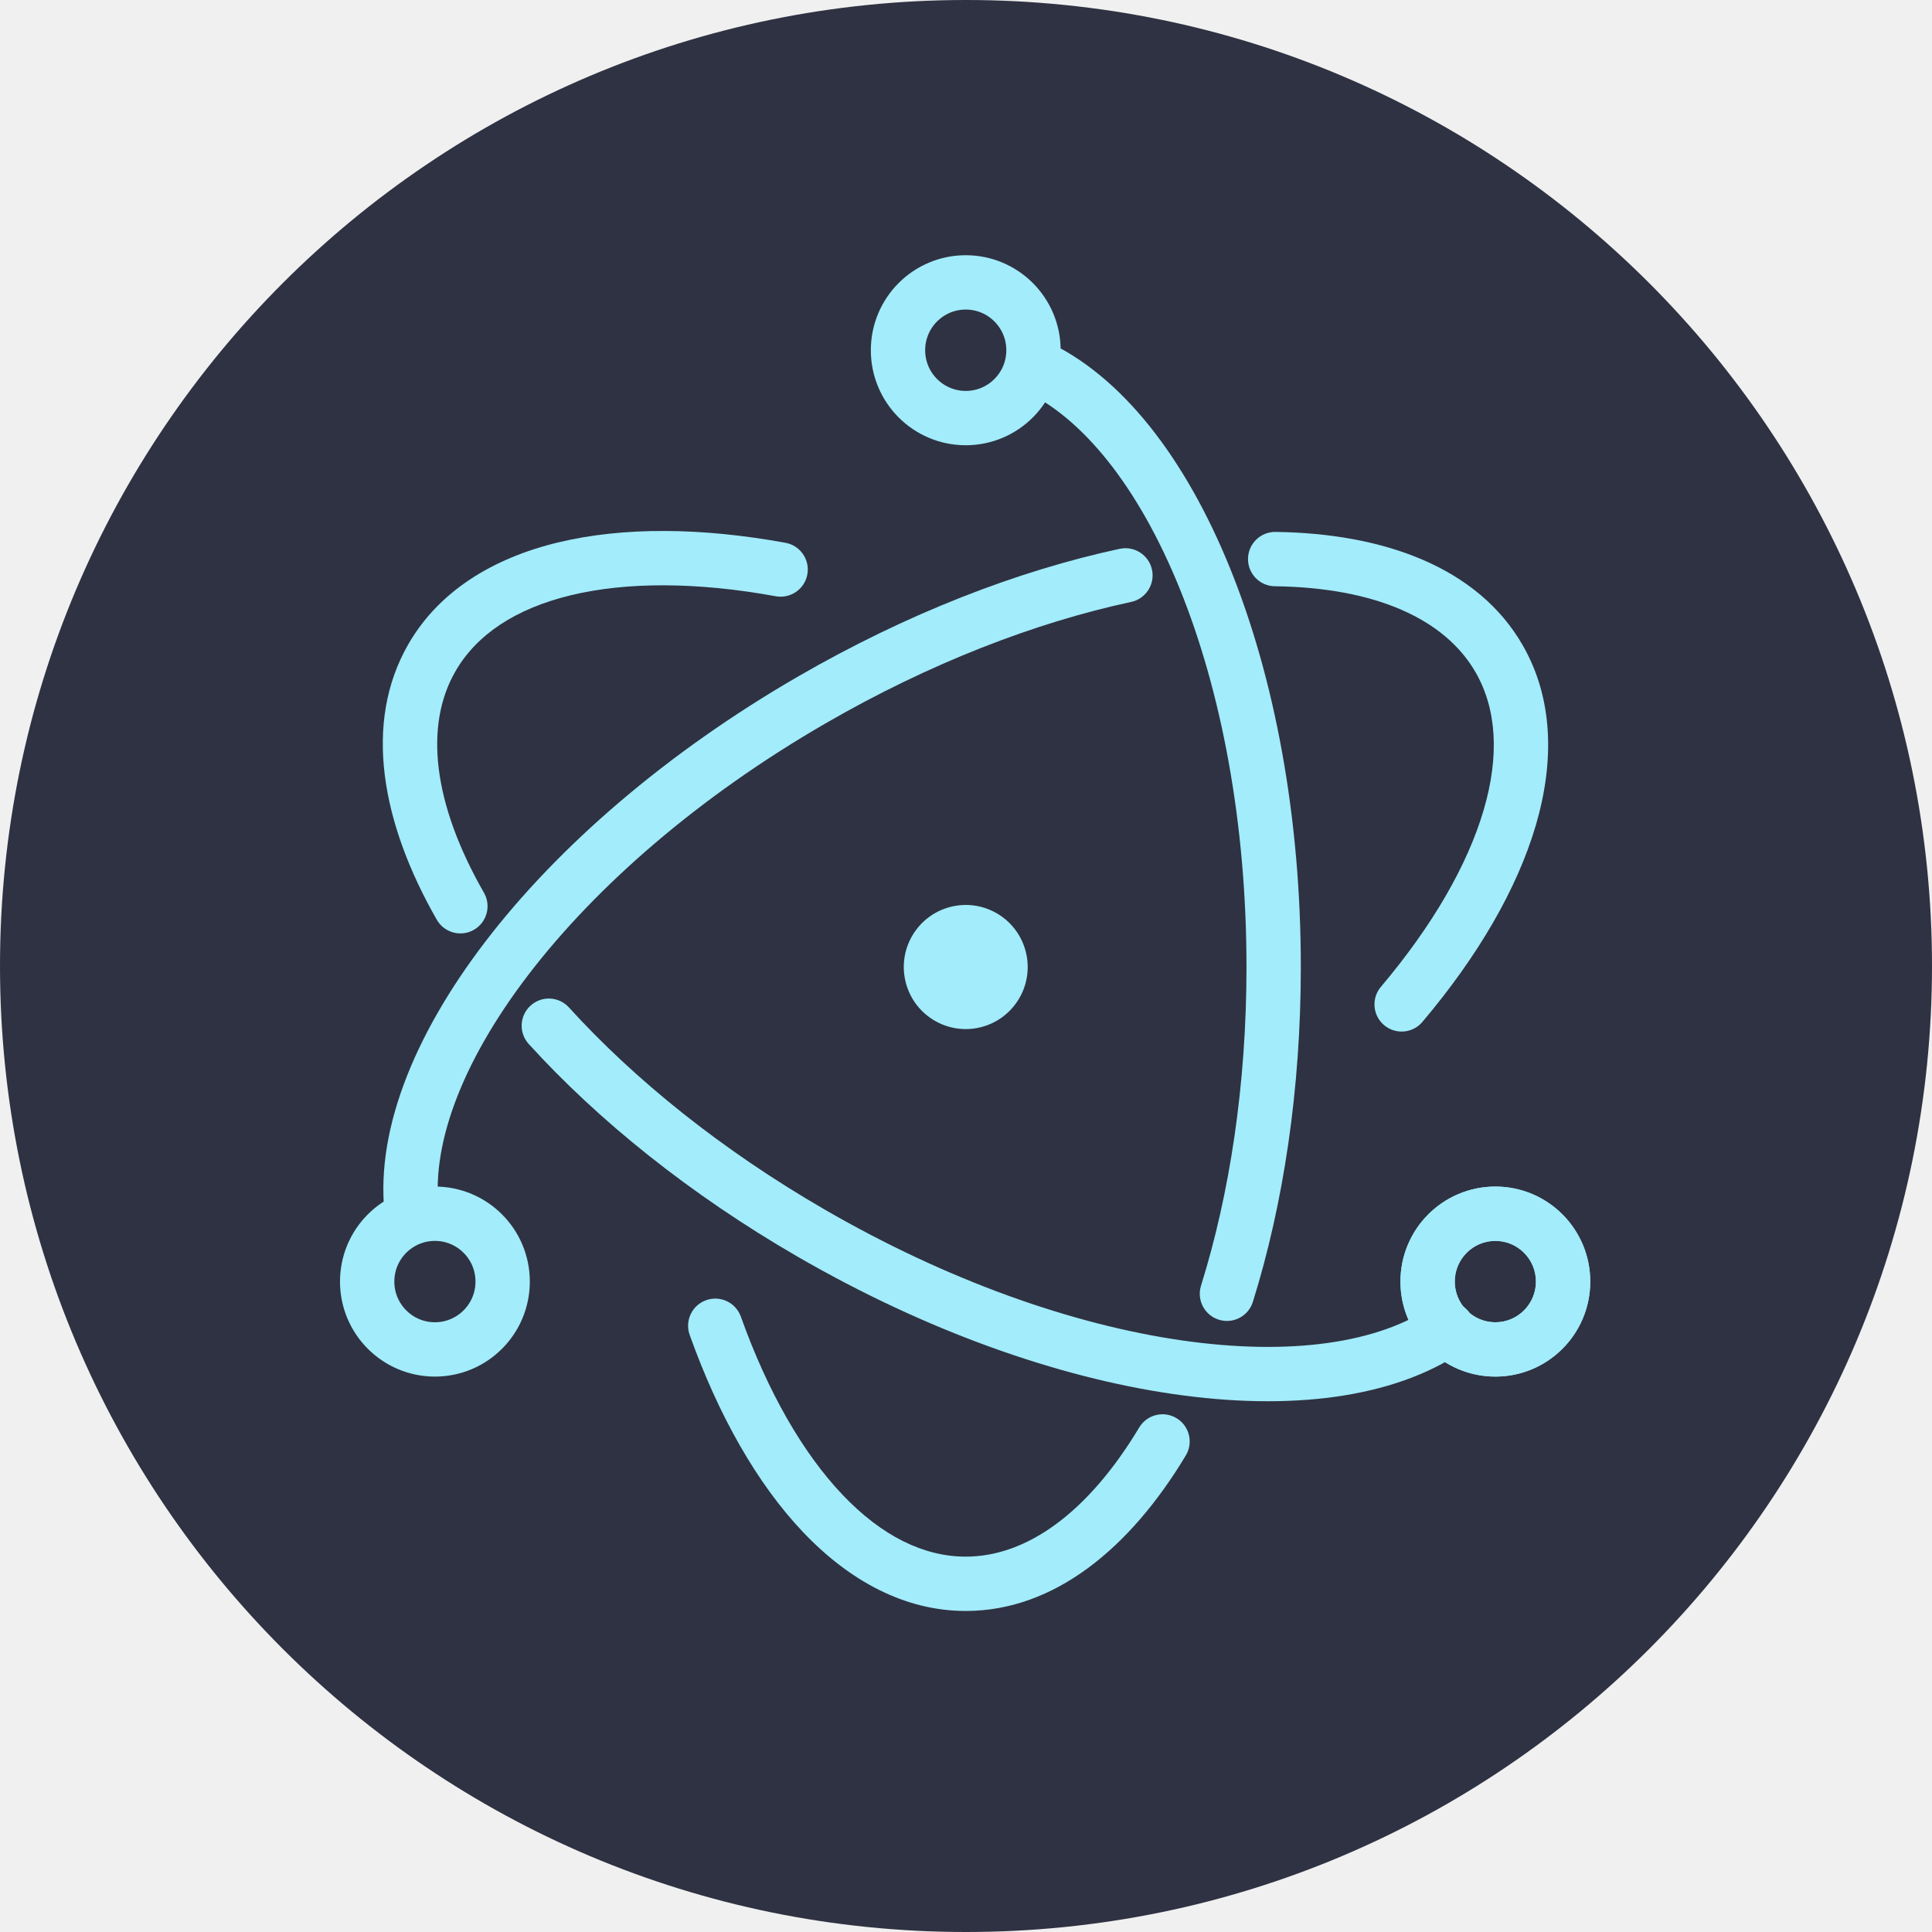
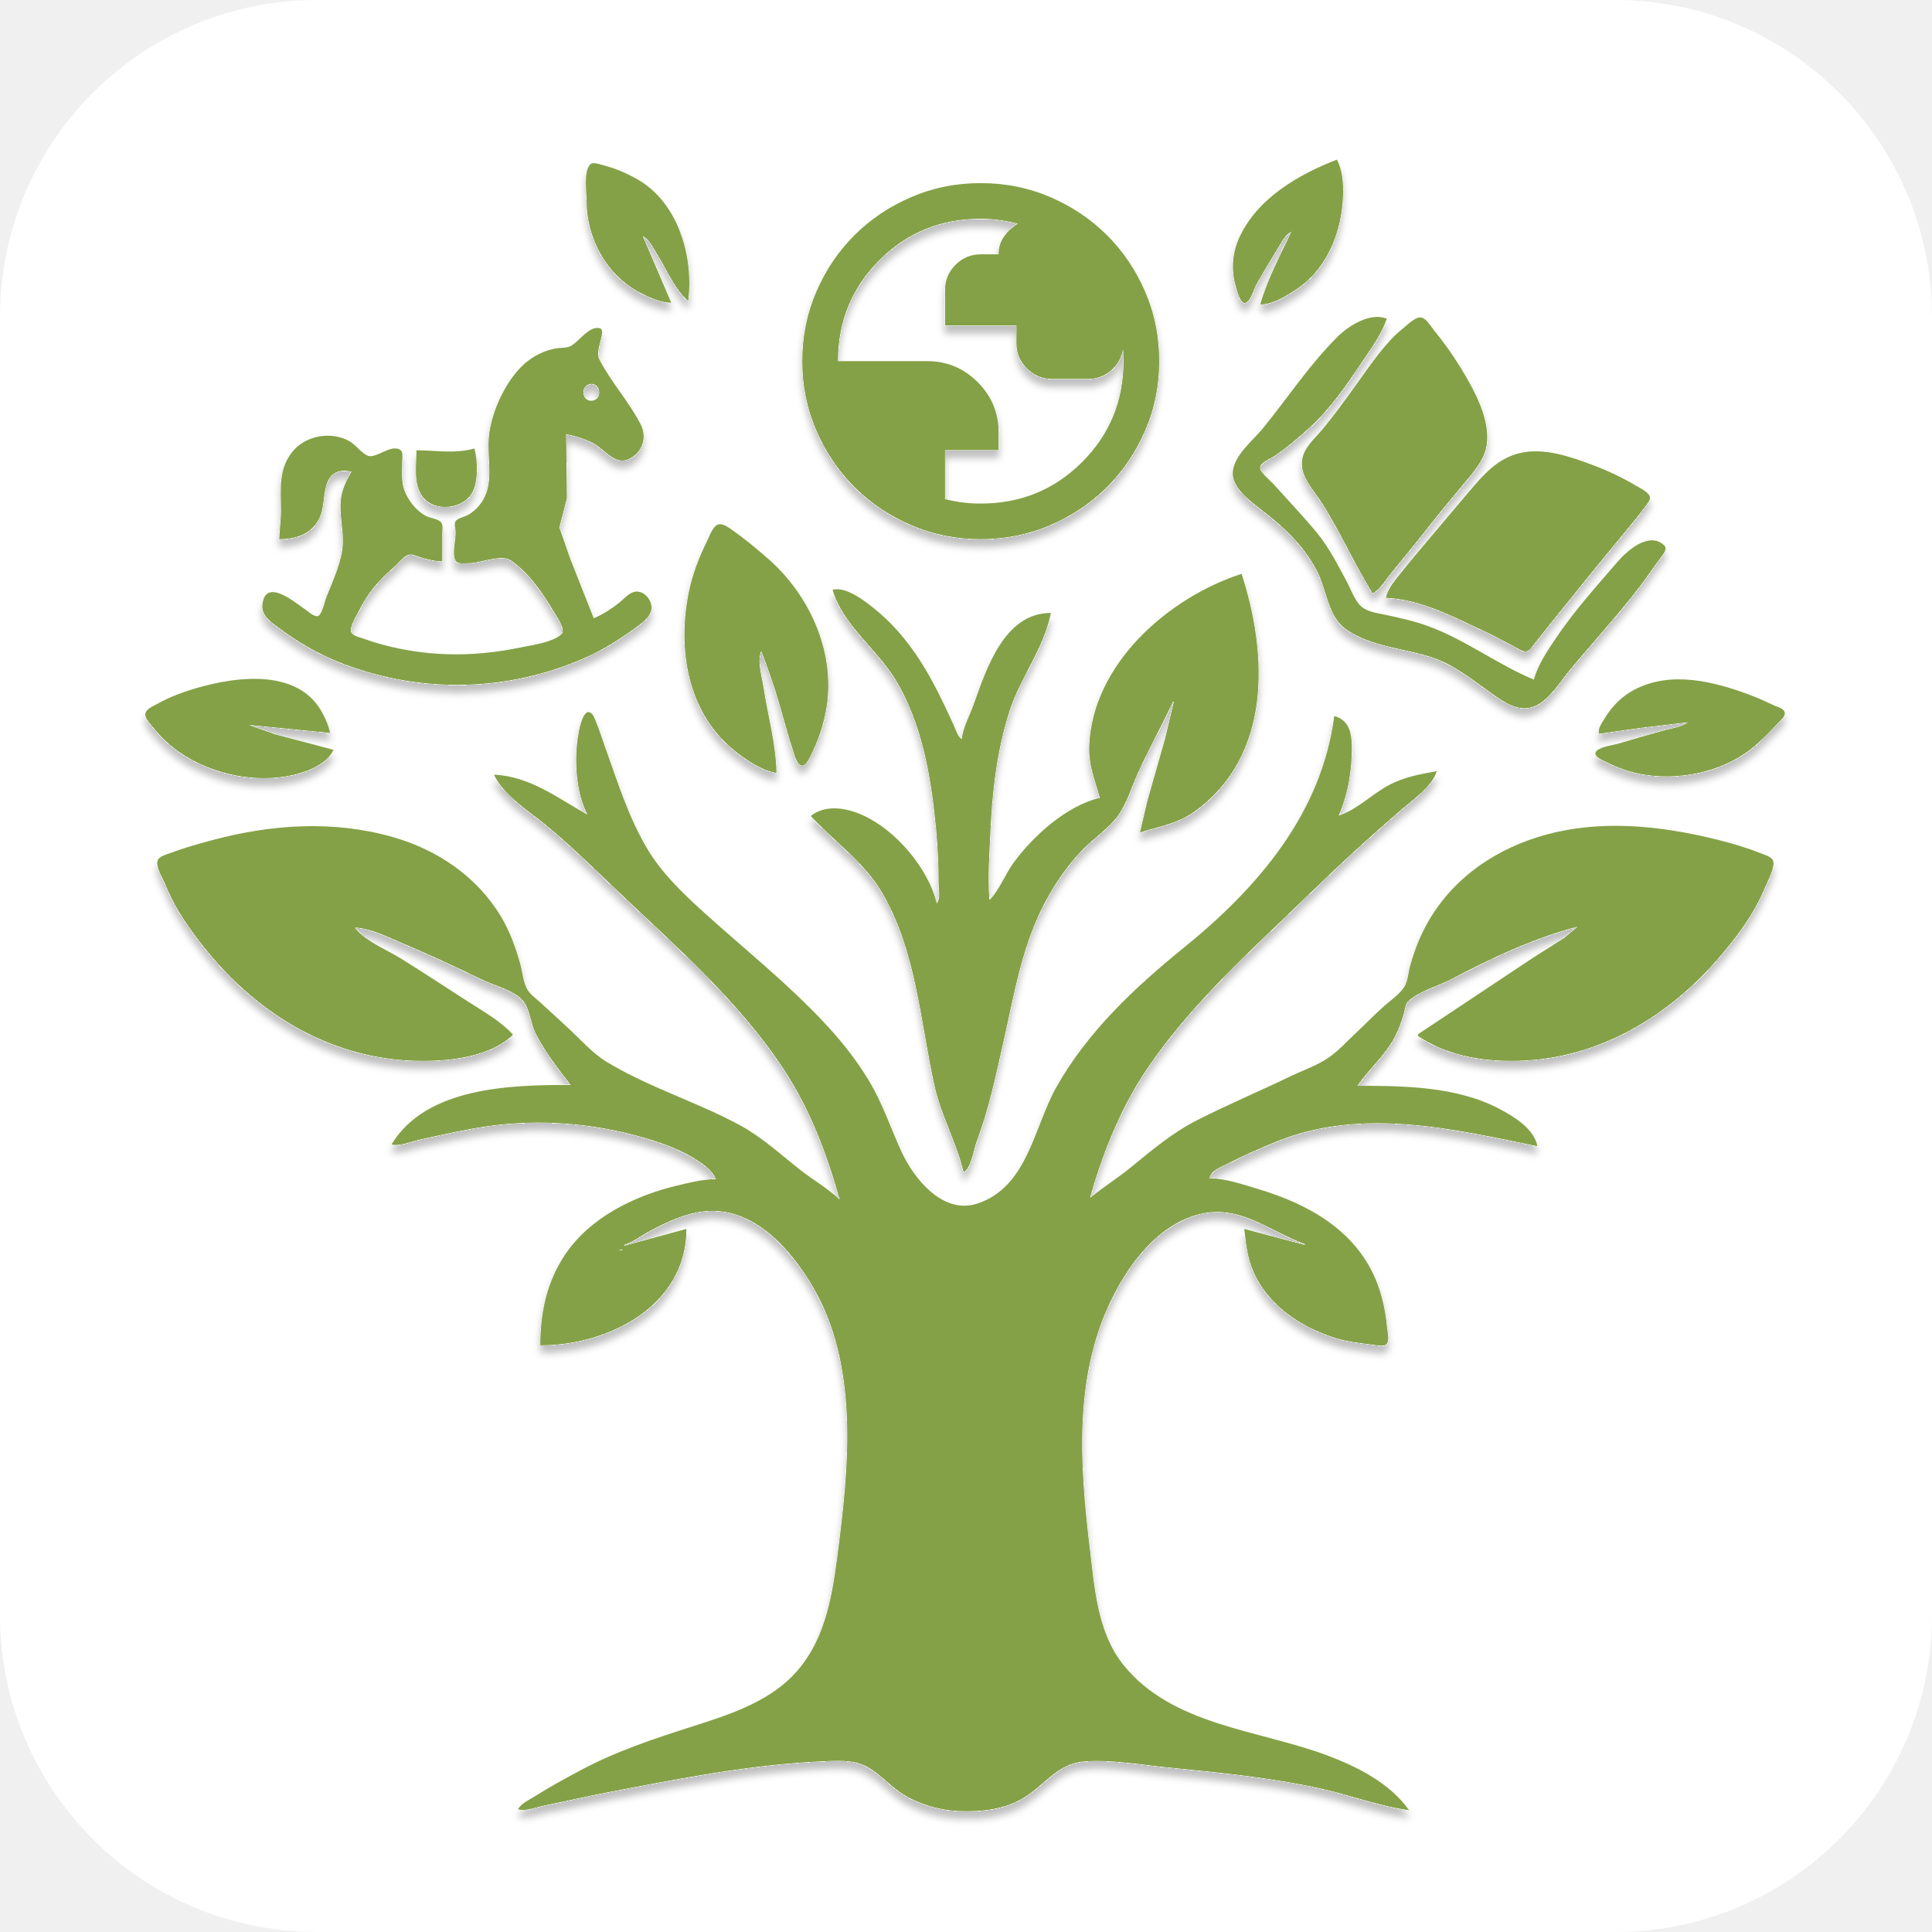
- <svg xmlns="http://www.w3.org/2000/svg" viewBox="0 0 128 128" fill="none">
-   <circle cx="64" cy="64" r="64" fill="#2F3242" />
-   <ellipse cx="63.983" cy="23.204" rx="4.488" ry="4.495" stroke="#A2ECFB" stroke-width="3.6" stroke-linecap="round" />
-   <path d="M51.395 39.503C52.373 39.681 53.311 39.033 53.489 38.055C53.668 37.077 53.019 36.14 52.041 35.961L51.395 39.503ZM28.615 43.575L30.175 44.474L30.175 44.474L28.615 43.575ZM28.939 60.936C29.433 61.798 30.533 62.098 31.396 61.604C32.258 61.11 32.557 60.01 32.064 59.147L28.939 60.936ZM37.694 66.746C37.025 66.01 35.887 65.955 35.151 66.624C34.415 67.292 34.361 68.431 35.029 69.167L37.694 66.746ZM53.749 81.701L52.848 83.26L53.749 81.701ZM96.921 89.515C97.742 88.954 97.953 87.834 97.392 87.013C96.831 86.192 95.711 85.981 94.89 86.542L96.921 89.515ZM52.041 35.961C46.471 34.945 41.285 34.897 36.974 35.938C32.655 36.981 29.084 39.158 27.056 42.676L30.175 44.474C31.569 42.055 34.145 40.324 37.819 39.437C41.501 38.548 46.155 38.547 51.395 39.503L52.041 35.961ZM27.056 42.676C24.043 47.903 25.278 54.54 28.939 60.936L32.064 59.147C28.658 53.198 28.109 48.058 30.175 44.474L27.056 42.676ZM35.029 69.167C39.639 74.24 45.716 79.135 52.848 83.26L54.65 80.143C47.808 76.187 42.03 71.519 37.694 66.746L35.029 69.167ZM52.848 83.26C61.344 88.173 70.046 91.245 77.735 92.361C85.359 93.468 92.274 92.688 96.921 89.515L94.89 86.542C91.326 88.977 85.49 89.849 78.252 88.798C71.079 87.757 62.809 84.861 54.65 80.143L52.848 83.26ZM105.359 84.908C105.359 81.434 102.546 78.613 99.071 78.613V82.213C100.553 82.213 101.759 83.417 101.759 84.908H105.359ZM99.071 78.613C95.596 78.613 92.783 81.434 92.783 84.908H96.383C96.383 83.417 97.589 82.213 99.071 82.213V78.613ZM92.783 84.908C92.783 88.382 95.596 91.203 99.071 91.203V87.603C97.589 87.603 96.383 86.399 96.383 84.908H92.783ZM99.071 91.203C102.546 91.203 105.359 88.382 105.359 84.908H101.759C101.759 86.399 100.553 87.603 99.071 87.603V91.203Z" fill="#A2ECFB" />
-   <path d="M91.487 65.382C90.846 66.141 90.941 67.277 91.7 67.919C92.459 68.56 93.595 68.465 94.237 67.706L91.487 65.382ZM99.317 43.635L97.757 44.534L99.317 43.635ZM84.507 35.241C83.513 35.228 82.697 36.024 82.684 37.018C82.671 38.012 83.466 38.828 84.46 38.841L84.507 35.241ZM74.941 39.88C75.913 39.672 76.531 38.715 76.323 37.742C76.114 36.771 75.157 36.152 74.185 36.36L74.941 39.88ZM53.784 46.373L54.685 47.931L53.784 46.373ZM25.549 80.905C25.693 81.888 26.607 82.569 27.591 82.425C28.575 82.281 29.255 81.366 29.111 80.383L25.549 80.905ZM94.237 67.706C97.884 63.391 100.505 58.927 101.752 54.678C103.001 50.421 102.9 46.247 100.876 42.736L97.757 44.534C99.149 46.949 99.36 50.042 98.297 53.664C97.232 57.294 94.918 61.322 91.487 65.382L94.237 67.706ZM100.876 42.736C97.912 37.594 91.708 35.335 84.507 35.241L84.46 38.841C91.133 38.928 95.726 41.011 97.757 44.534L100.876 42.736ZM74.185 36.36C67.436 37.809 60.088 40.648 52.883 44.815L54.685 47.931C61.597 43.934 68.595 41.242 74.941 39.88L74.185 36.36ZM52.883 44.815C44.137 49.872 36.967 56.095 32.149 62.393C27.377 68.63 24.715 75.212 25.549 80.905L29.111 80.383C28.484 76.103 30.475 70.506 35.008 64.58C39.496 58.714 46.284 52.789 54.685 47.931L52.883 44.815Z" fill="#A2ECFB" />
-   <path d="M49.083 87.23C48.748 86.293 47.718 85.806 46.782 86.141C45.846 86.475 45.358 87.505 45.693 88.442L49.083 87.23ZM78.564 96.426C79.075 95.573 78.799 94.468 77.946 93.956C77.094 93.444 75.988 93.721 75.477 94.573L78.564 96.426ZM79.57 85.18C79.274 86.128 79.803 87.138 80.752 87.434C81.7 87.731 82.71 87.202 83.006 86.253L79.57 85.18ZM84.383 64.067H82.583H84.383ZM69.156 22.53C68.248 22.126 67.184 22.535 66.78 23.443C66.376 24.352 66.785 25.416 67.693 25.819L69.156 22.53ZM45.693 88.442C47.599 93.774 50.15 98.29 53.203 101.505C56.262 104.724 59.928 106.731 63.983 106.731V103.131C61.198 103.131 58.416 101.765 55.813 99.025C53.204 96.279 50.877 92.248 49.083 87.23L45.693 88.442ZM63.983 106.731C69.869 106.731 74.892 102.542 78.564 96.426L75.477 94.573C72.078 100.235 68.012 103.131 63.983 103.131V106.731ZM83.006 86.253C85.027 79.786 86.183 72.183 86.183 64.067H82.583C82.583 71.854 81.472 79.092 79.57 85.18L83.006 86.253ZM86.183 64.067C86.183 54.114 84.444 44.922 81.496 37.65C78.575 30.444 74.344 24.837 69.156 22.53L67.693 25.819C71.636 27.573 75.385 32.156 78.16 39.003C80.909 45.784 82.583 54.507 82.583 64.067H86.183Z" fill="#A2ECFB" />
-   <path fill-rule="evenodd" clip-rule="evenodd" d="M103.559 84.908C103.559 82.425 101.55 80.413 99.071 80.413C96.592 80.413 94.583 82.425 94.583 84.908C94.583 87.39 96.592 89.403 99.071 89.403C101.55 89.403 103.559 87.39 103.559 84.908V84.908Z" stroke="#A2ECFB" stroke-width="3.6" stroke-linecap="round" />
-   <path fill-rule="evenodd" clip-rule="evenodd" d="M28.814 89.403C31.293 89.403 33.302 87.39 33.302 84.908C33.302 82.425 31.293 80.413 28.814 80.413C26.336 80.413 24.326 82.425 24.326 84.908C24.326 87.39 26.336 89.403 28.814 89.403V89.403V89.403Z" stroke="#A2ECFB" stroke-width="3.6" stroke-linecap="round" />
-   <path fill-rule="evenodd" clip-rule="evenodd" d="M64.85 68.086C62.634 68.565 60.451 67.155 59.971 64.935C59.493 62.716 60.901 60.529 63.117 60.049C65.333 59.569 67.516 60.98 67.995 63.199C68.474 65.419 67.066 67.605 64.85 68.086Z" fill="#A2ECFB" />
+ <svg xmlns="http://www.w3.org/2000/svg" width="1024" height="1024" viewBox="0 0 1024 1024" fill="none">
+   <g clip-path="url(#clip0_2022_35)">
+     <rect width="1024" height="1024" rx="168" fill="white" />
+     <g filter="url(#filter0_d_2022_35)">
+       <g clip-path="url(#clip1_2022_35)">
+         <path d="M684.505 122.761C678.704 134.974 671.55 148.351 667.975 161.392C674.739 161.252 680.863 157.355 686.394 153.829C701.887 143.952 709.791 126.303 711.505 108.628C712.251 100.939 712.301 91.623 708.591 84.601C688.147 92.511 666.2 105.23 656.787 126.059C652.935 134.583 652.473 144.045 655.315 152.912C655.866 154.631 657.457 161.185 659.988 160.567C662.983 159.836 664.6 153.016 666.015 150.557C669.833 143.921 673.798 137.292 677.804 130.77C679.57 127.893 681.365 124.254 684.505 122.761ZM355.794 160.45L340.681 125.117C344.177 126.898 346.405 131.771 348.438 135.01C353.167 142.545 357.884 153.832 364.768 159.508C367.746 135.997 359.467 107.366 337.847 95.036C332.032 91.72 325.934 89.117 319.428 87.487C317.646 87.041 314.284 85.634 312.749 87.241C309.229 90.926 310.92 102.057 310.927 106.743C310.959 126.678 321.763 146.263 339.736 155.383C344.711 157.907 350.123 160.403 355.794 160.45ZM812.967 360.201C793.536 352.131 776.621 338.986 756.765 331.79C749.384 329.116 741.759 327.447 734.095 325.81C729.988 324.932 724.666 324.33 721.442 321.386C717.899 318.149 715.909 312.081 713.641 307.907C708.742 298.894 704.298 289.926 697.691 281.996C690.375 273.216 682.588 265.054 674.981 256.556C673.356 254.741 667.55 250.172 667.866 247.624C668.172 245.162 673.216 243.168 675.059 241.95C681.784 237.506 687.979 232.186 693.951 226.796C704.854 216.954 713.675 204.136 721.816 192.014C726.721 184.711 732.169 177.338 735.039 168.93C726.437 165.333 714.871 172.587 709.064 178.352C693.924 193.382 682.838 210.463 669.484 226.876C664.148 233.436 654.288 240.956 653.428 249.961C652.673 257.873 661.558 264.761 667.03 268.97C679.592 278.629 690.703 288.472 698.079 302.725C703.15 312.523 703.818 326.648 713.314 333.447C726.224 342.69 743.891 343.53 758.654 348.303C770.189 352.033 779.639 359.67 789.352 366.595C796.475 371.672 804.89 378.213 813.911 374.09C821.404 370.665 827.369 360.728 832.526 354.547C844.737 339.912 857.633 325.887 869.223 310.734C873.115 305.646 876.643 300.298 880.503 295.187C881.601 293.734 883.957 290.86 882.107 289.098C873.93 281.308 862.15 292.125 857.091 298.014C845.875 311.072 834.394 323.735 824.773 338.058C820.22 344.838 815.153 352.226 812.967 360.201ZM727.483 314.503C731.337 312.556 734.348 307.469 737.023 304.139C742.854 296.88 748.87 289.805 754.604 282.467C761.456 273.698 768.558 265.1 775.694 256.556C780.437 250.877 786.095 244.706 787.691 237.241C790.714 223.1 781.156 206.357 774.143 194.841C769.937 187.933 765.152 181.34 760.071 175.054C758.416 173.008 756.155 169.03 753.458 168.323C750.406 167.522 745.706 172.388 743.541 174.114C734.569 181.264 726.867 192.605 720.2 201.908C713.883 210.72 707.653 219.503 700.679 227.819C696.95 232.265 691.484 236.947 690.321 242.894C688.501 252.203 695.926 259.224 700.537 266.45C710.419 281.935 717.845 298.91 727.483 314.503ZM234.417 297.543V282.939C234.417 281.252 234.929 278.486 233.931 277.017C232.547 274.977 227.616 274.556 225.443 273.298C220.29 270.315 216.44 265.386 214.329 259.855C212.54 255.165 213.164 249.694 213.164 244.779C213.164 243.217 213.802 239.77 212.407 238.668C207.529 234.814 199.233 243.462 194.787 241.484C191.266 239.918 188.478 235.563 184.827 233.625C175.051 228.435 161.709 230.907 154.845 239.597C147.659 248.695 148.803 259.016 148.931 269.748C148.996 275.197 148.221 280.387 147.989 285.766C157.531 285.766 166.255 282.679 169.966 273.046C172.927 265.355 170.032 250.809 181.479 249.496C183.11 249.309 184.652 249.655 186.244 249.961C183.558 254.792 181.219 259.426 180.657 265.037C179.876 272.83 182.004 280.419 181.713 288.121C181.365 297.308 176.574 307.448 173.208 315.917C171.999 318.96 171.361 323.029 169.517 325.731C167.777 328.282 163.857 324.428 162.157 323.297C157.064 319.91 140.905 305.763 139.103 320.157C138.296 326.595 143.935 329.907 148.461 333.288C158.947 341.121 170.659 347.634 182.938 352.216C224.495 367.721 269.923 366.495 310.455 348.489C320.276 344.126 329.711 338.028 338.32 331.638C341.882 328.993 346.08 325.609 345.181 320.628C344.426 316.441 340.002 312.25 335.486 313.909C332.623 314.961 330.293 317.832 327.929 319.679C323.98 322.764 319.317 325.712 314.705 327.694L302.237 296.13L296.489 279.641L300.457 264.095L300.065 230.175C304.862 230.891 312.545 233.393 316.514 236.213C322.646 240.57 327.779 247.949 335.958 241.702C341.201 237.696 342.557 230.795 339.608 224.992C333.499 212.975 323.881 202.622 317.737 190.601C315.893 186.993 318.151 182.034 318.833 178.352C319.081 177.012 319.77 174.548 317.94 174.013C312.14 172.318 306.344 181.898 301.935 183.656C299.721 184.539 296.758 184.242 294.397 184.694C289.421 185.646 284.81 187.69 280.701 190.62C269.02 198.951 260.018 218.303 259.018 232.53C258.37 241.75 260.914 252.413 257.772 261.268C256.06 266.095 252.574 270.35 248.113 272.886C246.24 273.951 243.317 274.366 241.786 275.87C240.461 277.171 241.269 279.464 241.421 281.055C241.854 285.589 239.474 292.893 241.314 296.965C242.352 299.262 246.564 298.486 248.585 298.486C254.609 298.484 265.757 293.547 270.783 297.045C280.763 303.992 287.859 314.569 293.92 324.868C295.233 327.1 300.115 333.883 297.546 336.19C292.634 340.603 281.8 341.939 275.506 343.24C254.009 347.681 232.808 348.16 211.275 343.711C205.044 342.423 198.829 340.733 192.856 338.555C190.84 337.82 187.451 337.21 186.21 335.266C184.759 332.993 189.092 326.094 190.144 323.926C194.839 314.247 200.819 307.529 208.913 300.503C211.141 298.57 213.646 295.054 216.47 294.078C218.391 293.413 220.787 294.778 222.61 295.319C226.429 296.455 230.417 297.51 234.417 297.543ZM312.817 203.528C318.325 202.604 319.636 211.789 313.761 212.403C308.407 212.963 307.422 204.432 312.817 203.528ZM220.721 238.655C220.721 246.586 218.896 256.978 224.277 263.604C230.574 271.361 244.771 269.878 249.939 261.739C253.579 256.007 253.286 244.014 251.419 237.712C240.979 240.639 231.259 238.684 220.721 238.655ZM734.567 316.859C753.357 317.664 770.826 327.228 787.463 334.907C792.419 337.194 797.211 339.975 802.104 342.415C803.941 343.331 806.598 345.337 808.714 345.263C810.761 345.192 812.052 342.761 813.179 341.357C816.313 337.45 819.372 333.487 822.507 329.579C835.303 313.623 848.213 297.751 861.258 281.997C864.96 277.525 868.718 273.038 872.123 268.335C873.116 266.962 875.233 264.646 874.325 262.823C873.154 260.473 868.994 258.542 866.807 257.241C859.62 252.967 851.959 249.406 844.137 246.464C832.289 242.007 818.22 237.081 805.41 240.181C793.629 243.031 786.328 251.559 778.834 260.326C772.154 268.14 765.57 276.037 758.926 283.881C753.257 290.574 747.583 297.273 742.125 304.139C739.194 307.827 735.418 312.102 734.567 316.859ZM411.524 409.668C411.401 394.882 406.888 379.096 404.713 364.441C403.916 359.071 401.11 350.156 403.495 345.126C407.06 354.343 410.36 363.908 413.141 373.392C415.579 381.705 417.75 390.144 420.497 398.361C421.16 400.341 422.466 405.801 425.22 405.801C427.454 405.801 429.231 401.42 430.057 399.774C433.596 392.717 436.046 385.355 437.594 377.632C443.65 347.425 429.755 315.75 406.801 295.859C400.799 290.658 394.897 285.693 388.382 281.122C386.452 279.769 382.986 277.065 380.441 278.048C377.702 279.106 376.022 284.274 374.802 286.708C370.48 295.331 366.961 304.564 365.051 314.032C358.889 344.572 364.468 378.985 390.743 398.995C396.502 403.38 404.218 408.591 411.524 409.668ZM582.964 422.859C565.281 427.038 547.596 443.067 537.223 457.25C532.826 463.263 529.617 471.903 524.4 477.036C523.481 465.416 524.344 453.791 524.854 442.174C525.821 420.133 528.289 397.802 535.142 376.69C541.009 358.619 553.311 343.778 556.988 324.868C532.332 324.871 522.855 354.368 516.044 373.392C513.972 379.181 510.375 385.641 509.759 391.765C507.611 390.459 506.691 386.95 505.655 384.699C502.96 378.845 500.269 373.024 497.363 367.268C489.098 350.895 479.078 335.648 464.892 323.81C459.66 319.443 448.612 310.477 441.278 312.619C446.699 331.304 464.756 343.928 474.598 360.201C488.982 383.986 493.555 412.219 496.143 439.348C497.049 448.844 497.48 458.542 497.48 468.085C497.48 471.586 498.635 475.998 496.535 478.921C492.094 460.227 474.712 439.907 457.336 432.086C448.858 428.271 437.955 426.205 429.943 432.281V432.752C442.274 446.106 457.974 456.94 467.319 472.796C485.711 504.002 487.65 540.863 495.319 575.499C498.83 591.358 506.998 605.595 510.704 621.196C514.539 619.865 516.201 608.848 517.588 605.179C524.12 587.9 527.728 570.353 531.792 552.414C537.546 527.007 541.717 500.713 554.3 477.508C559.638 467.663 566.146 458.211 573.997 450.183C579.841 444.207 587.709 439.066 592.581 432.281C597.18 425.874 599.723 417.294 602.947 410.139C608.775 397.206 615.688 384.788 621.691 371.979H622.163L617.44 391.765L608.061 424.743L604.216 441.232C614.562 437.875 623.803 436.799 633.026 430.195C674.164 400.737 671.985 346.835 658.057 304.139C619.008 316.835 579.209 351.92 577.315 395.063C576.863 405.354 580.202 413.294 582.964 422.859ZM176.798 397.419L145.627 389.139L131.931 384.228L174.909 388.468C174.422 385.226 172.915 381.981 171.48 379.045C159.281 354.078 125.94 358.33 104.066 364.712C96.931 366.794 89.773 369.465 83.285 373.121C81.32 374.229 77.599 375.644 77.059 378.11C76.545 380.46 79.505 383.506 80.833 385.17C85.513 391.031 90.662 395.861 96.982 399.919C113.645 410.62 135.675 415.139 155.073 410.809C162.762 409.093 173.225 405.061 176.798 397.419ZM847.443 388.939L868.696 385.912L894.672 382.814C890.813 385.531 885.918 386.015 881.448 387.254C873.712 389.399 865.997 391.688 858.306 393.989C855.007 394.976 848.866 395.562 846.312 397.93C843.834 400.227 848.232 402.401 849.805 403.188C855.618 406.099 861.383 408.467 867.752 409.868C889.281 414.604 914.939 409.122 931.51 394.121C935.675 390.351 939.461 386.417 943.317 382.343C944.562 381.028 946.871 378.893 945.658 376.874C944.701 375.279 942.067 374.713 940.484 373.967C936.11 371.906 931.798 369.921 927.26 368.234C908.199 361.145 885.959 355.551 866.807 365.268C859.745 368.852 854.437 374.217 850.373 380.93C848.925 383.323 846.888 386.069 847.443 388.939ZM311.399 431.81C295.461 422.958 280.935 411.431 261.809 410.61C267.096 421.695 279.508 429.282 288.73 436.81C302.058 447.692 314.543 460.005 326.985 471.873C358.101 501.552 391.41 530.337 415.265 566.547C429.34 587.912 438.166 611.353 445.056 635.801C438.83 629.874 431.041 625.458 424.276 620.155C413.962 612.071 403.738 602.637 392.16 596.373C369.295 584.001 343.495 576.198 321.317 562.678C313.818 558.107 307.072 550.223 300.537 544.325C295.774 540.027 291.144 535.582 286.368 531.294C283.972 529.142 280.923 527.025 279.35 524.147C277.196 520.208 276.863 514.787 275.643 510.485C273.176 501.787 270.072 493.283 265.375 485.516C252.669 464.506 231.797 450.413 208.441 443.725C176.619 434.612 143.79 436.887 112.095 445.401C104.742 447.376 97.508 449.427 90.37 452.091C88.305 452.862 84.013 453.869 83.455 456.357C82.63 460.028 86.391 465.704 87.725 469.028C93.116 482.462 101.949 494.728 111.188 505.774C139.796 539.976 178.875 562.307 224.027 562.307C239.61 562.307 259.943 559.863 271.727 548.645V548.174C265.047 541.025 256.293 536.144 248.113 530.888C236.151 523.202 224.299 515.363 212.219 507.858C204.723 503.201 193.44 498.828 188.133 491.641C196.244 491.989 204.848 496.314 212.219 499.451C226.718 505.623 241.054 512.144 255.197 519.08C261.672 522.256 272.394 524.826 277.192 530.371C280.712 534.439 281.264 542.335 283.657 547.232C288.394 556.927 295.845 566.488 302.426 575.027C270.588 575.027 225.968 576.097 207.497 606.592C211.943 607.71 218.608 604.828 223.082 603.864C234.866 601.327 246.552 598.612 258.503 596.9C286.136 592.943 314.896 595.295 341.626 603.094C351.422 605.953 361.424 609.558 369.963 615.239C373.591 617.653 377.791 620.801 379.409 624.965C372.592 625.021 365.695 626.756 359.1 628.318C336.248 633.729 312.368 645.388 299.157 665.481C289.629 679.972 286.368 696.052 286.368 713.063C322.477 713.063 363.818 692.174 363.823 651.347L330.763 660.298V659.827C335.682 658.264 340.346 654.6 344.932 652.186C359.183 644.685 373.667 638.527 389.799 643.69C407.627 649.396 420.935 665.58 430.227 681.027C455.764 723.485 449.891 778.341 443.772 825.187C440.8 847.944 436.702 871.283 420.018 888.316C406.179 902.445 385.977 909.004 367.601 914.86C346.942 921.445 326.272 928.261 307.149 938.579C299.161 942.889 291.182 947.157 283.535 952.061C280.554 953.972 276.219 955.746 274.561 958.983C278.871 960.165 284.442 957.772 288.73 956.91C299.922 954.659 311.046 952.097 322.262 949.939C359.456 942.782 397.703 935.217 435.611 933.561C442.391 933.265 450.438 932.667 456.863 935.174C464.666 938.219 470.346 945.368 477.172 950.018C486.066 956.078 497.598 959.437 508.343 959.906C519.886 960.411 532.815 959.001 542.819 952.75C554.078 945.716 560.625 934.568 574.935 933.585C589.473 932.586 604.426 935.321 618.857 936.761C645.85 939.453 673.066 942.058 699.618 947.876C715.204 951.291 731.096 957.338 746.847 959.454C736.624 944.977 719.111 936.241 702.924 930.221C666.969 916.85 621.458 914.547 595.623 882.663C581.801 865.604 580.214 842.402 577.695 821.418C572.267 776.192 568.713 728.139 590.398 686.209C599.64 668.34 613.772 649.981 633.97 644.016C656.328 637.414 672.052 652.264 691.589 659.356V659.827L659.474 651.347C660.368 658.405 660.906 665.354 663.543 672.076C671.046 691.206 688.718 703.105 707.647 709.132C714.273 711.241 721.11 711.892 727.955 712.792C729.657 713.015 733.776 713.883 735.026 712.307C736.574 710.358 735.339 705.428 735.12 703.169C734.262 694.331 732.479 685.946 728.971 677.73C717.858 651.703 693.078 638.075 667.03 630.279C658.885 627.842 649.61 624.565 641.055 624.494C641.879 620.43 646.635 618.777 650.028 617.073C658.99 612.572 668.098 608.404 677.421 604.707C722.226 586.942 769.72 598.246 814.856 607.534C813.17 598.214 802.233 591.682 794.548 587.644C772.034 575.816 744.199 575.499 719.454 575.499C725.574 566.524 734.248 559.325 739.299 549.587C741.403 545.533 742.903 541.246 744.15 536.867C744.725 534.85 744.898 532.067 746.518 530.572C752.296 525.24 762.128 522.708 769.044 519.069C790.13 507.972 812.961 497.146 836.109 491.17L829.024 497.132L812.494 507.66L751.57 548.174V549.116C766.255 558.991 783.733 562.307 801.16 562.307C843.832 562.307 881.551 541.085 909.386 509.543C919.596 497.974 929.596 484.803 935.476 470.441C936.784 467.246 941.123 459.442 939.708 456.02C938.832 453.902 934.411 452.756 932.455 451.973C925.421 449.158 918.079 447.01 910.73 445.177C879.496 437.388 846.605 433.905 815.328 443.6C789.218 451.693 766.915 468.327 754.521 493.054C751.531 499.019 749.156 505.467 747.391 511.899C746.44 515.363 746.195 520.185 744.207 523.205C741.694 527.024 737.04 530.226 733.623 533.233C728.565 537.683 723.916 542.605 718.982 547.19C714.313 551.528 709.568 556.853 704.341 560.468C698.128 564.765 690.79 567.177 684.033 570.438C667.437 578.448 650.377 585.605 633.97 593.994C621.379 600.432 610.378 609.736 599.494 618.623C592.496 624.336 584.823 629.186 577.768 634.859C583.684 613.24 593.31 589.185 605.488 570.316C629.512 533.092 664.344 502.719 695.858 472.016C710.808 457.451 726.31 443.281 742.124 429.654C748.106 424.499 759.423 416.646 761.488 408.725C752.177 410.45 744.029 411.806 735.512 416.469C726.926 421.169 718.918 429.318 709.536 432.281C714.54 421.021 716.651 407.725 716.483 395.534C716.384 388.308 714.978 381.608 707.175 379.517C700.478 431.251 666.535 470.658 627.358 502.384C601.403 523.403 576.174 547.083 559.756 576.441C547.937 597.574 544.584 629.394 517.788 637.987C499.729 643.779 484.439 624.806 477.79 610.361C472.432 598.722 468.233 586.146 461.857 575.027C451.661 557.247 437.624 542.018 422.859 527.935C407.037 512.844 389.982 498.84 373.741 484.183C362.504 474.041 350.735 462.876 342.977 449.712C332.772 432.396 327.345 414.284 320.578 395.534C318.932 390.974 317.523 386.356 315.645 381.872C315.002 380.337 314.174 378.002 312.366 377.508C308.634 376.488 306.712 387.912 306.334 390.352C304.369 403.041 305.244 420.278 311.399 431.81ZM329.819 662.183V662.654H327.457L329.819 662.183Z" fill="#84A147" />
+         <path d="M519.814 285.766C506.728 285.766 494.431 283.289 482.922 278.335C471.413 273.382 461.402 266.659 452.889 258.167C444.375 249.675 437.636 239.689 432.669 228.209C427.703 216.729 425.22 204.463 425.22 191.411C425.22 178.358 427.703 166.092 432.669 154.612C437.636 143.133 444.375 133.147 452.889 124.655C461.402 116.163 471.413 109.44 482.922 104.486C494.431 99.533 506.728 97.056 519.814 97.056C532.899 97.056 545.196 99.533 556.705 104.486C568.214 109.44 578.225 116.163 586.739 124.655C595.252 133.147 601.992 143.133 606.958 154.612C611.924 166.092 614.407 178.358 614.407 191.411C614.407 204.463 611.924 216.729 606.958 228.209C601.992 239.689 595.252 249.675 586.739 258.167C578.225 266.659 568.214 273.382 556.705 278.335C545.196 283.289 532.899 285.766 519.814 285.766ZM519.814 266.895C540.94 266.895 558.834 259.582 573.496 244.957C588.158 230.332 595.489 212.483 595.489 191.411C595.489 190.31 595.449 189.17 595.37 187.99C595.292 186.811 595.252 185.828 595.252 185.042C594.464 189.602 592.336 193.377 588.867 196.364C585.399 199.352 581.3 200.846 576.57 200.846H557.651C552.449 200.846 547.995 198.998 544.29 195.303C540.585 191.607 538.733 187.165 538.733 181.975V172.54H500.895V153.669C500.895 148.479 502.748 144.037 506.452 140.341C510.157 136.646 514.611 134.798 519.814 134.798H529.273C529.273 131.181 530.258 127.996 532.229 125.244C534.2 122.492 536.604 120.252 539.442 118.522C536.289 117.735 533.096 117.106 529.864 116.635C526.632 116.163 523.282 115.927 519.814 115.927C498.688 115.927 480.794 123.239 466.132 137.864C451.47 152.489 444.139 170.338 444.139 191.411H491.436C501.841 191.411 510.749 195.106 518.158 202.497C525.568 209.889 529.273 218.774 529.273 229.153V238.588H500.895V264.536C504.048 265.322 507.162 265.912 510.236 266.305C513.31 266.698 516.503 266.895 519.814 266.895Z" fill="#84A147" />
+       </g>
+     </g>
+   </g>
+   <defs>
+     <filter id="filter0_d_2022_35" x="73" y="63" width="877" height="905" filterUnits="userSpaceOnUse" color-interpolation-filters="sRGB">
+       <feFlood flood-opacity="0" result="BackgroundImageFix" />
+       <feColorMatrix in="SourceAlpha" type="matrix" values="0 0 0 0 0 0 0 0 0 0 0 0 0 0 0 0 0 0 127 0" result="hardAlpha" />
+       <feOffset dy="4" />
+       <feGaussianBlur stdDeviation="2" />
+       <feComposite in2="hardAlpha" operator="out" />
+       <feColorMatrix type="matrix" values="0 0 0 0 0 0 0 0 0 0 0 0 0 0 0 0 0 0 0.25 0" />
+       <feBlend mode="normal" in2="BackgroundImageFix" result="effect1_dropShadow_2022_35" />
+       <feBlend mode="normal" in="SourceGraphic" in2="effect1_dropShadow_2022_35" result="shape" />
+     </filter>
+     <clipPath id="clip0_2022_35">
+       <rect width="1024" height="1024" rx="168" fill="white" />
+     </clipPath>
+     <clipPath id="clip1_2022_35">
+       <rect width="869" height="897" fill="white" transform="translate(77 63)" />
+     </clipPath>
+   </defs>
</svg>
